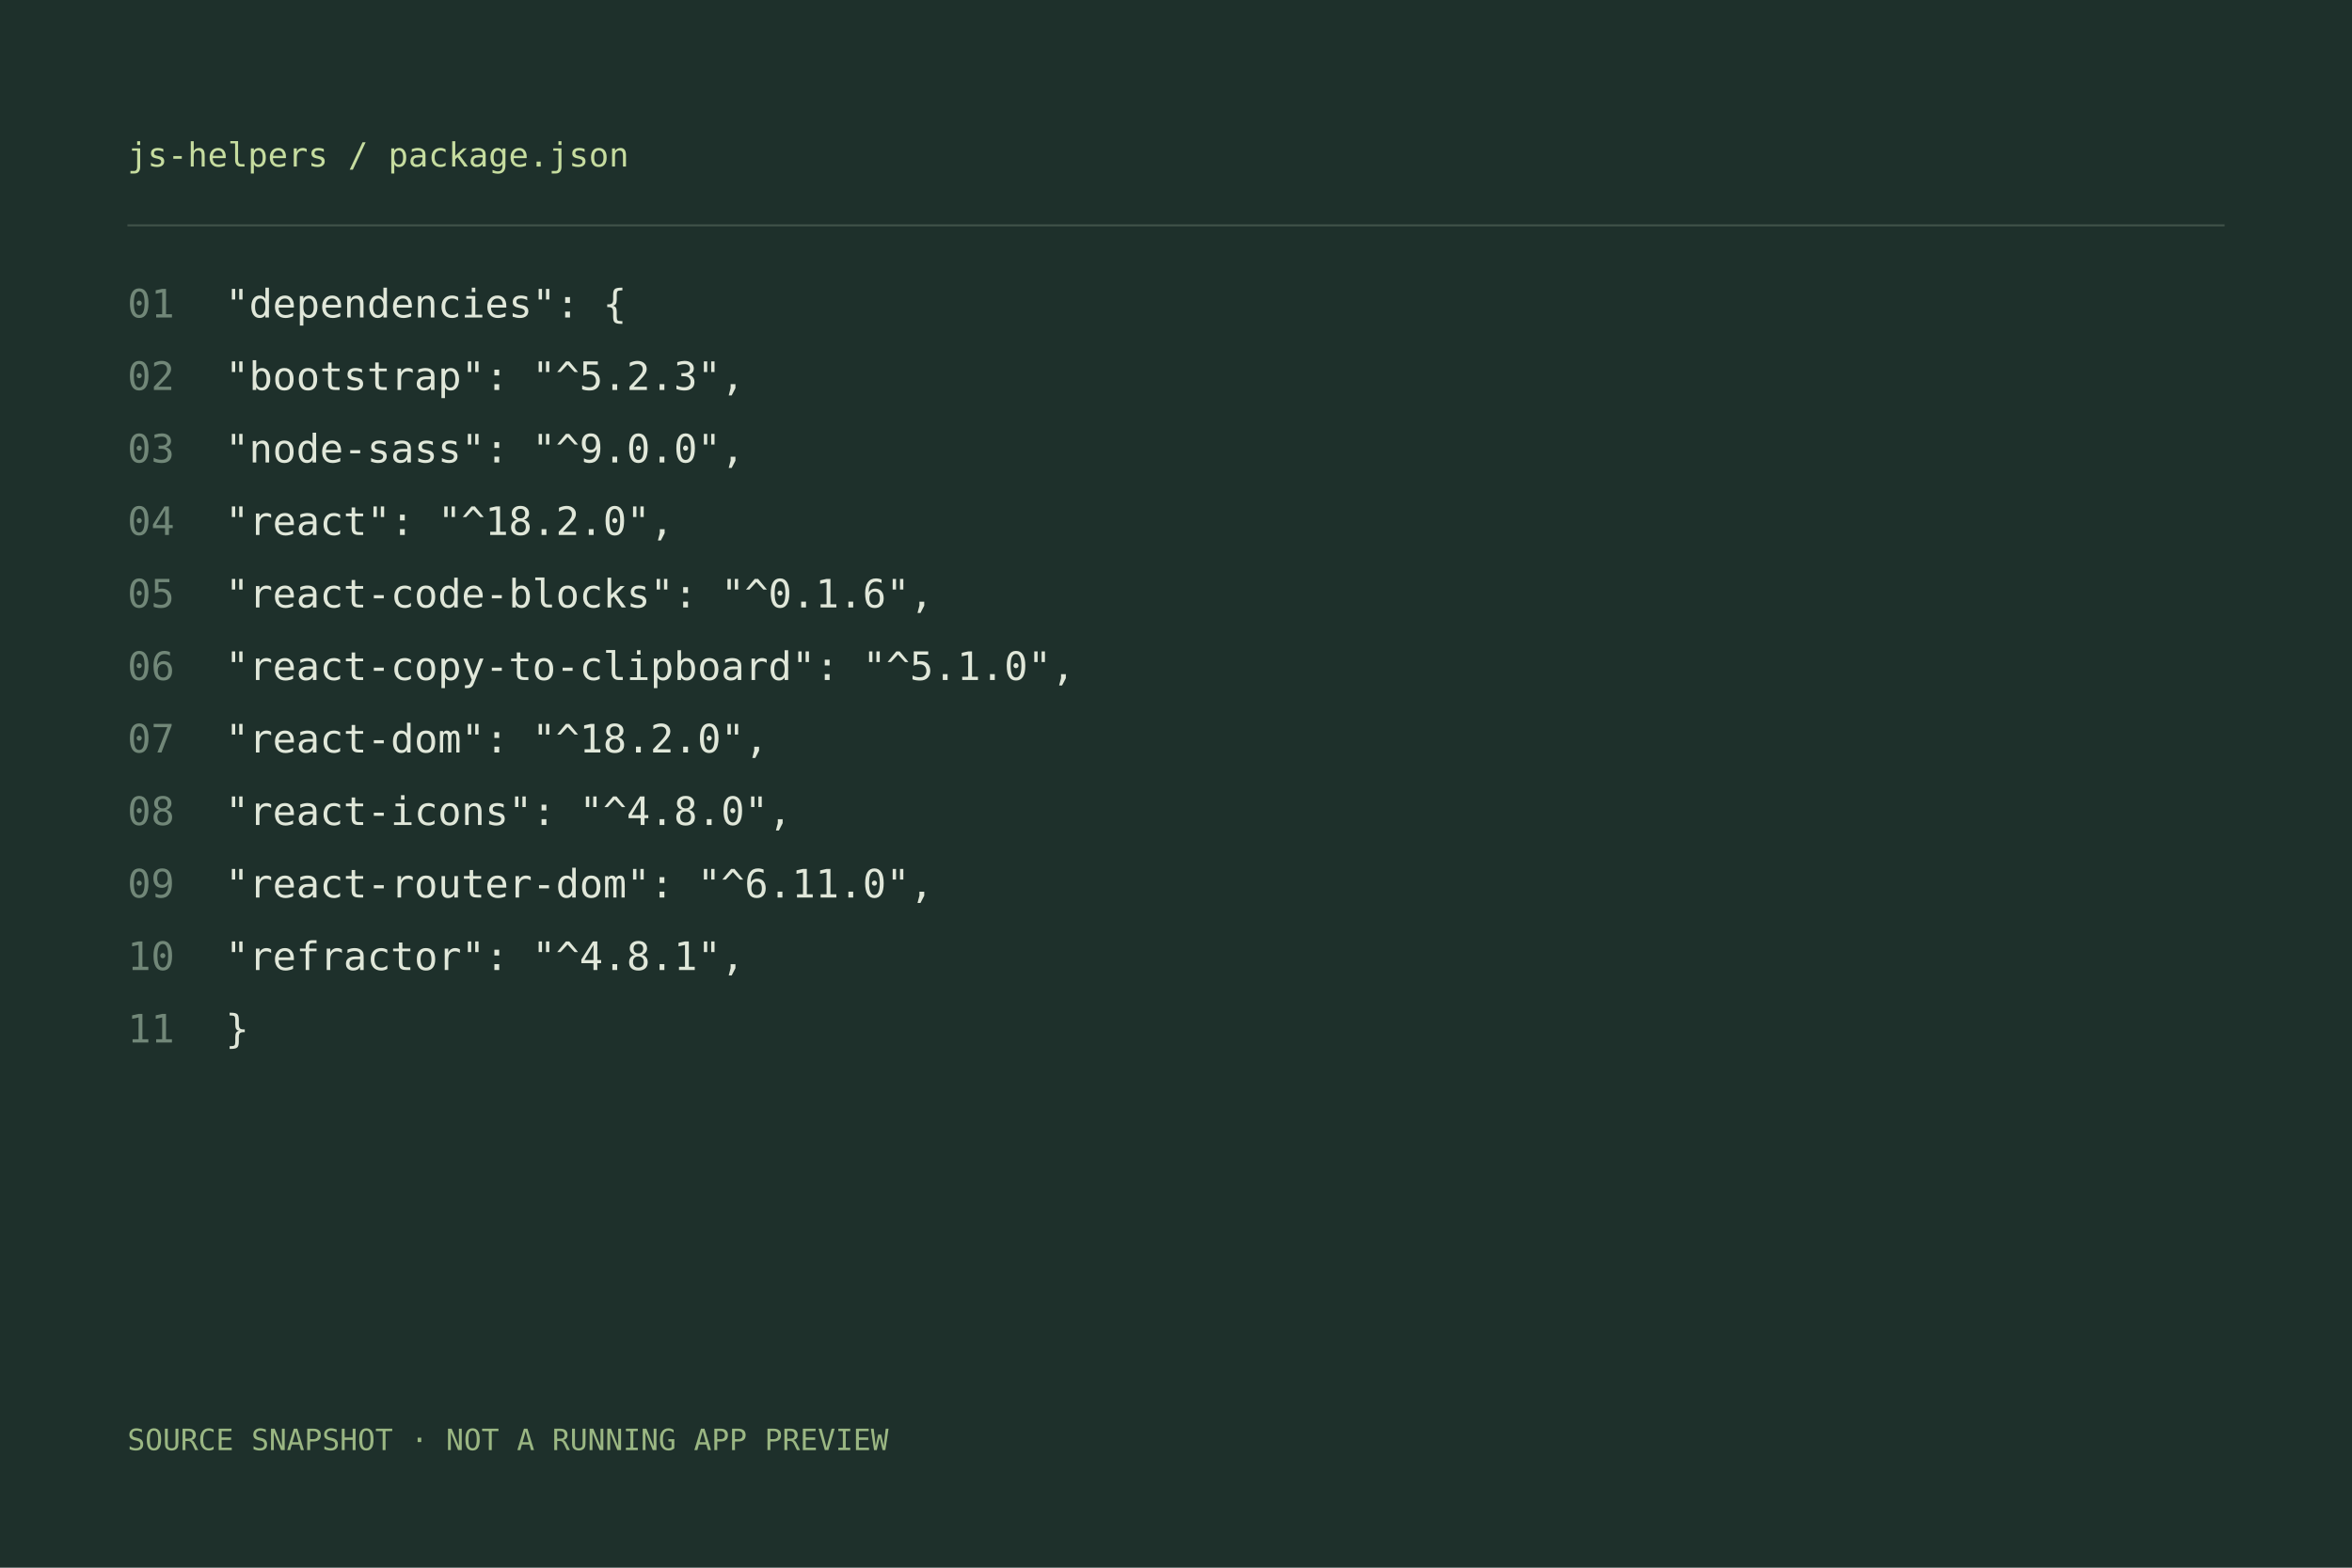
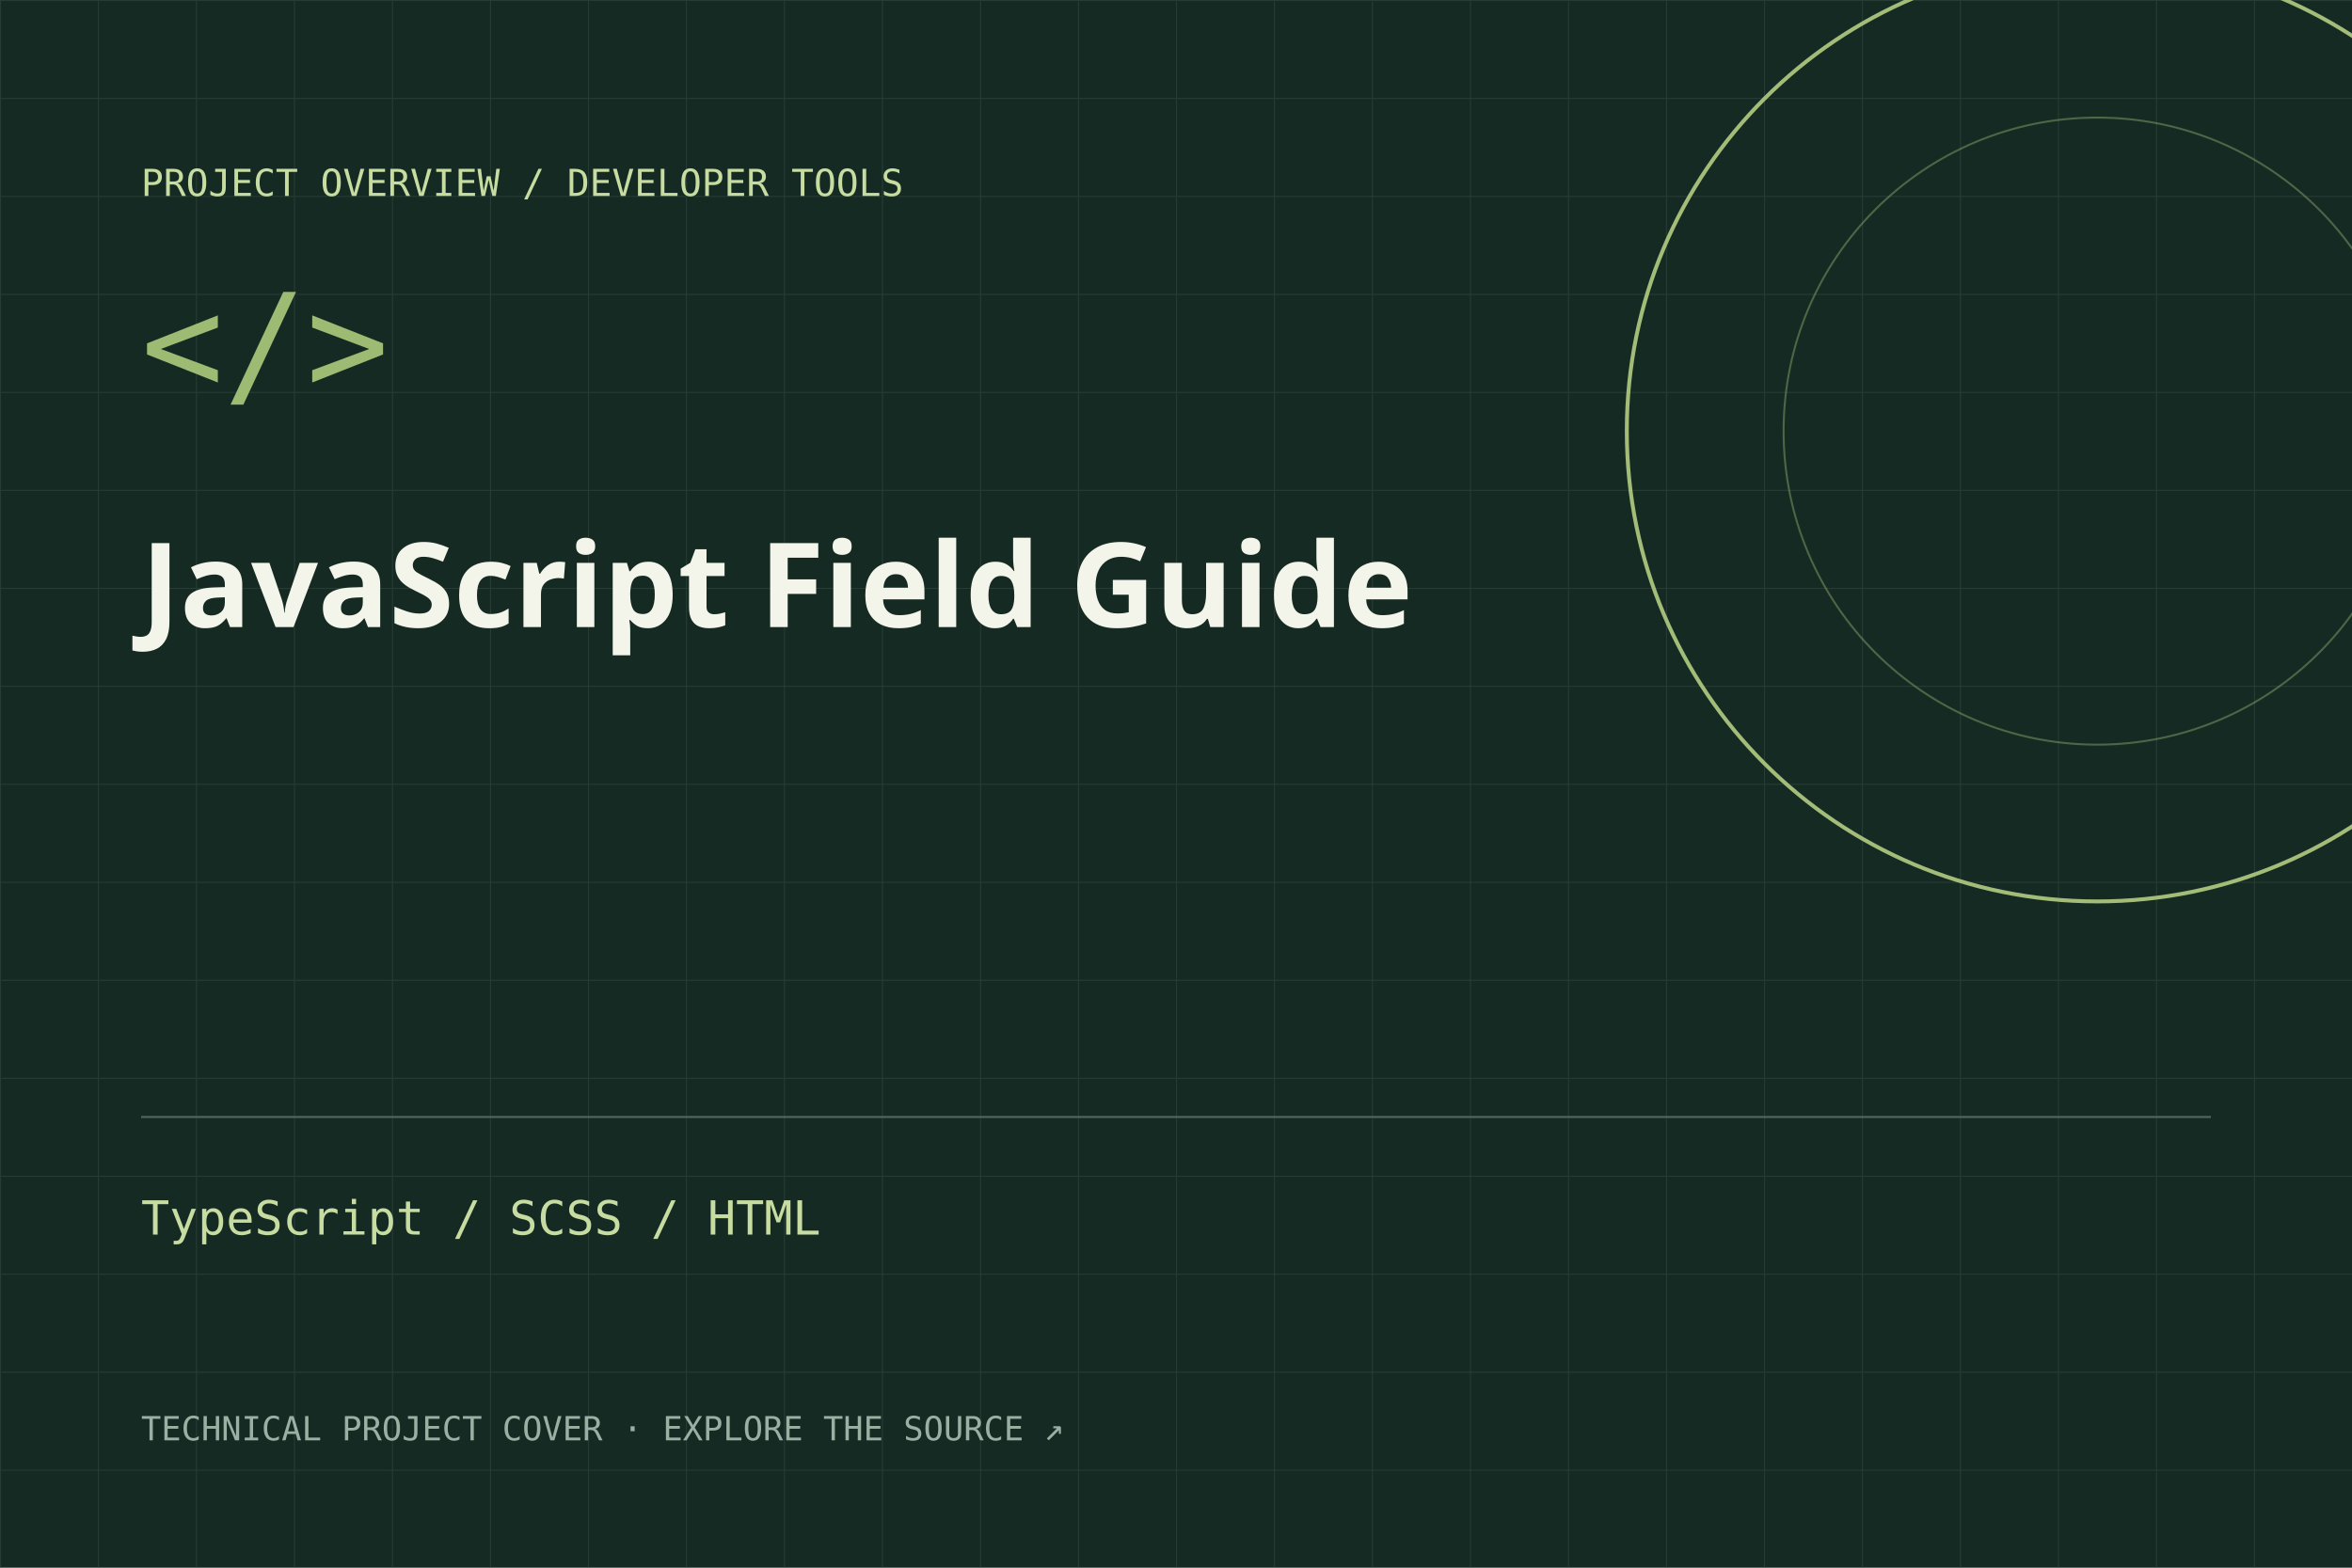
<svg xmlns="http://www.w3.org/2000/svg" width="1200" height="800" viewBox="0 0 1200 800">
-   <rect width="1200" height="800" fill="#1e302b" />
-   <text x="65" y="85" font-family="monospace" font-size="17" fill="#c6dc9f">js-helpers / package.json</text>
-   <path d="M65 115H1135" stroke="#41534a" />
-   <text x="65" y="162" font-family="monospace" font-size="20" fill="#718778">01</text>
-   <text x="115" y="162" font-family="monospace" font-size="20" fill="#e0e7d9">"dependencies": {</text>
-   <text x="65" y="199" font-family="monospace" font-size="20" fill="#718778">02</text>
-   <text x="115" y="199" font-family="monospace" font-size="20" fill="#e0e7d9">  "bootstrap": "^5.2.3",</text>
-   <text x="65" y="236" font-family="monospace" font-size="20" fill="#718778">03</text>
-   <text x="115" y="236" font-family="monospace" font-size="20" fill="#e0e7d9">  "node-sass": "^9.0.0",</text>
-   <text x="65" y="273" font-family="monospace" font-size="20" fill="#718778">04</text>
-   <text x="115" y="273" font-family="monospace" font-size="20" fill="#e0e7d9">  "react": "^18.2.0",</text>
-   <text x="65" y="310" font-family="monospace" font-size="20" fill="#718778">05</text>
-   <text x="115" y="310" font-family="monospace" font-size="20" fill="#e0e7d9">  "react-code-blocks": "^0.1.6",</text>
-   <text x="65" y="347" font-family="monospace" font-size="20" fill="#718778">06</text>
-   <text x="115" y="347" font-family="monospace" font-size="20" fill="#e0e7d9">  "react-copy-to-clipboard": "^5.1.0",</text>
-   <text x="65" y="384" font-family="monospace" font-size="20" fill="#718778">07</text>
-   <text x="115" y="384" font-family="monospace" font-size="20" fill="#e0e7d9">  "react-dom": "^18.2.0",</text>
-   <text x="65" y="421" font-family="monospace" font-size="20" fill="#718778">08</text>
-   <text x="115" y="421" font-family="monospace" font-size="20" fill="#e0e7d9">  "react-icons": "^4.8.0",</text>
-   <text x="65" y="458" font-family="monospace" font-size="20" fill="#718778">09</text>
-   <text x="115" y="458" font-family="monospace" font-size="20" fill="#e0e7d9">  "react-router-dom": "^6.11.0",</text>
-   <text x="65" y="495" font-family="monospace" font-size="20" fill="#718778">10</text>
-   <text x="115" y="495" font-family="monospace" font-size="20" fill="#e0e7d9">  "refractor": "^4.8.1",</text>
-   <text x="65" y="532" font-family="monospace" font-size="20" fill="#718778">11</text>
-   <text x="115" y="532" font-family="monospace" font-size="20" fill="#e0e7d9">}</text>
-   <text x="65" y="740" font-family="monospace" font-size="15" fill="#9bb783">SOURCE SNAPSHOT · NOT A RUNNING APP PREVIEW</text>
+   <defs>
+     <pattern id="grid" width="50" height="50" patternUnits="userSpaceOnUse">
+       <path d="M50 0H0V50" fill="none" stroke="#3c5148" stroke-width="1" />
+     </pattern>
+   </defs>
+   <rect width="1200" height="800" fill="#162a24" />
+   <rect width="1200" height="800" fill="url(#grid)" opacity=".45" />
+   <circle cx="1070" cy="220" r="240" fill="none" stroke="#a3bd78" stroke-width="2" />
+   <circle cx="1070" cy="220" r="160" fill="none" stroke="#a3bd78" opacity=".4" />
+   <text x="72" y="100" font-family="monospace" font-size="19" fill="#c7dca1">PROJECT OVERVIEW / DEVELOPER TOOLS</text>
+   <text x="72" y="200" font-family="monospace" font-size="70" fill="#9dbb72">&lt;/&gt;</text>
+   <text x="72" y="320" font-family="sans-serif" font-size="60" font-weight="600" fill="#f4f5ea">JavaScript Field Guide</text>
+   <path d="M72 570H1128" stroke="#52685b" />
+   <text x="72" y="630" font-family="monospace" font-size="24" fill="#c7dca1">TypeScript / SCSS / HTML</text>
+   <text x="72" y="735" font-family="monospace" font-size="17" fill="#99b0a3">TECHNICAL PROJECT COVER · EXPLORE THE SOURCE ↗</text>
</svg>
